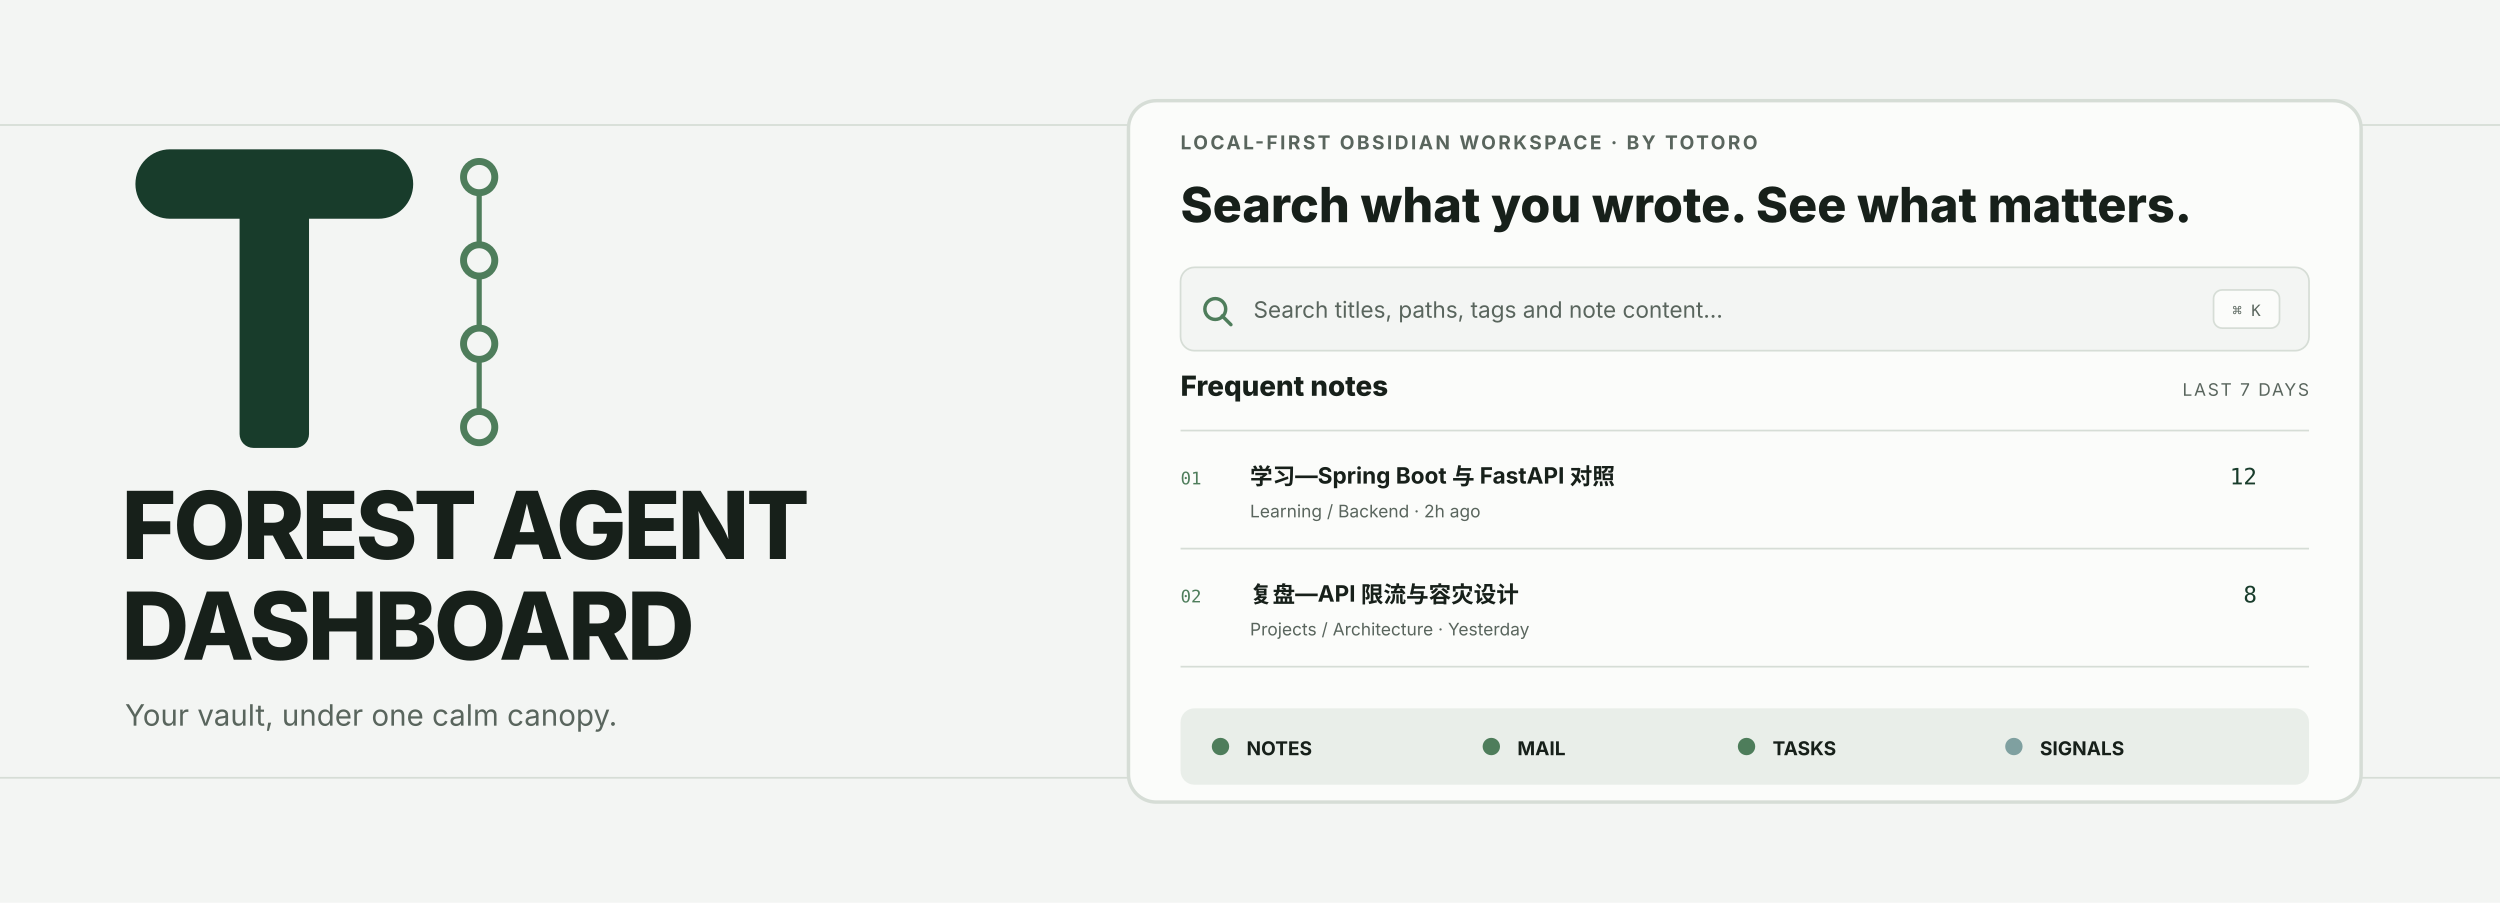
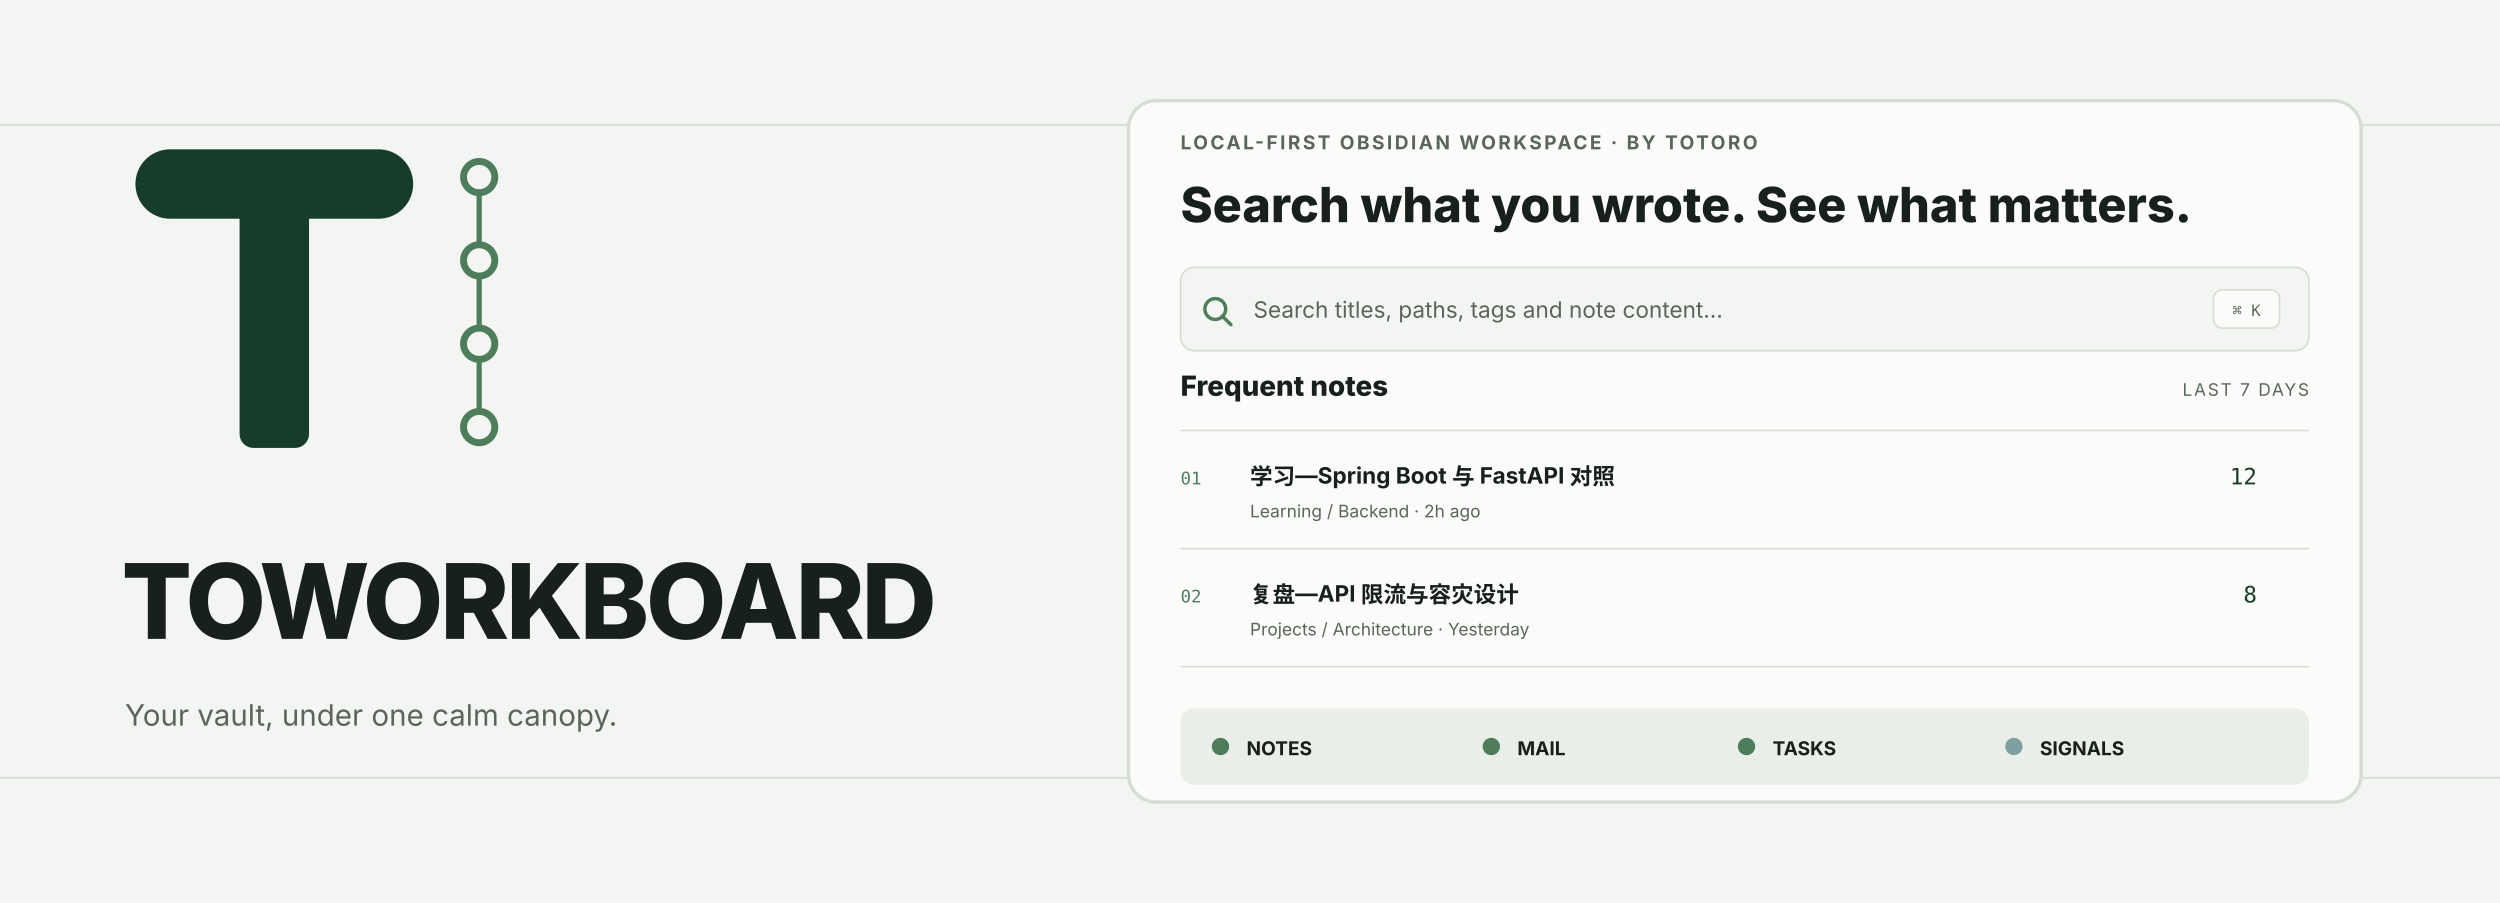
<svg xmlns="http://www.w3.org/2000/svg" lang="en" viewBox="0 0 1440 520" role="img" aria-labelledby="title desc">
  <rect width="1440" height="520" fill="#F3F5F3" />
  <path d="M0 72H1440M0 448H1440" stroke="#D6DDD6" />
  <g transform="translate(70 78)">
    <g fill="#183C2B">
      <rect x="8" y="8" width="160" height="40" rx="20" />
      <rect x="68" y="38" width="40" height="142" rx="8" />
    </g>
    <path d="M206 18V170" stroke="#4E7D5B" stroke-width="3" />
    <g fill="#F3F5F3" stroke="#4E7D5B" stroke-width="4">
      <circle cx="206" cy="24" r="9" />
      <circle cx="206" cy="72" r="9" />
      <circle cx="206" cy="120" r="9" />
      <circle cx="206" cy="168" r="9" />
    </g>
  </g>
  <g fill="#17201A" font-family="Inter, ui-sans-serif, system-ui, sans-serif">
-     <text x="70" y="322" font-size="54" font-weight="800" letter-spacing="-1.8">FOREST AGENT</text>
-     <text x="70" y="380" font-size="54" font-weight="800" letter-spacing="-1.8">DASHBOARD</text>
+     <text x="70" y="368" font-size="60" font-weight="800" letter-spacing="-1.8">TOWORKBOARD</text>
    <text x="72" y="418" fill="#59655D" font-size="17">Your vault, under one calm canopy.</text>
  </g>
  <g transform="translate(650 58)" font-family="Inter, ui-sans-serif, system-ui, sans-serif">
    <rect width="710" height="404" rx="16" fill="#FBFCFA" stroke="#D6DDD6" stroke-width="2" />
    <g transform="translate(30 28)">
      <text fill="#59655D" font-size="11" font-weight="700" letter-spacing="1.4">LOCAL-FIRST OBSIDIAN WORKSPACE · BY TOTORO</text>
      <text y="42" fill="#17201A" font-size="28" font-weight="800">Search what you wrote. See what matters.</text>
      <g transform="translate(0 68)">
        <rect width="650" height="48" rx="8" fill="#F3F5F3" stroke="#D6DDD6" />
        <circle cx="20" cy="24" r="6" fill="none" stroke="#4E7D5B" stroke-width="2" />
        <path d="M24 28l5 5" stroke="#4E7D5B" stroke-width="2" stroke-linecap="round" />
        <text x="42" y="29" fill="#59655D" font-size="13">Search titles, paths, tags and note content…</text>
        <rect x="595" y="13" width="38" height="22" rx="5" fill="#FBFCFA" stroke="#D6DDD6" />
        <text x="614" y="28" text-anchor="middle" fill="#59655D" font-size="9" font-family="ui-monospace, monospace">⌘ K</text>
      </g>
      <g transform="translate(0 142)">
        <text fill="#17201A" font-size="16" font-weight="800">Frequent notes</text>
        <text x="650" text-anchor="end" fill="#59655D" font-size="10" letter-spacing="1">LAST 7 DAYS</text>
        <path d="M0 20H650M0 88H650M0 156H650" stroke="#D6DDD6" />
        <g font-size="13">
          <text x="0" y="51" fill="#4E7D5B" font-family="ui-monospace, monospace" font-size="10">01</text>
          <text x="40" y="51" fill="#17201A" font-weight="700">学习—Spring Boot 与 FastAPI 对照</text>
          <text x="40" y="70" fill="#59655D" font-size="10">Learning / Backend · 2h ago</text>
          <text x="620" y="51" text-anchor="end" fill="#183C2B" font-family="ui-monospace, monospace">12</text>
          <text x="0" y="119" fill="#4E7D5B" font-family="ui-monospace, monospace" font-size="10">02</text>
          <text x="40" y="119" fill="#17201A" font-weight="700">复盘—API 限流与容灾设计</text>
          <text x="40" y="138" fill="#59655D" font-size="10">Projects / Architecture · Yesterday</text>
          <text x="620" y="119" text-anchor="end" fill="#183C2B" font-family="ui-monospace, monospace">8</text>
        </g>
      </g>
      <g transform="translate(0 322)">
        <rect width="650" height="44" rx="8" fill="#E9EEE9" />
        <g font-size="11" font-weight="700">
          <circle cx="23" cy="22" r="5" fill="#4E7D5B" />
          <text x="38" y="27" fill="#17201A">NOTES</text>
          <circle cx="179" cy="22" r="5" fill="#4E7D5B" />
          <text x="194" y="27" fill="#17201A">MAIL</text>
          <circle cx="326" cy="22" r="5" fill="#4E7D5B" />
          <text x="341" y="27" fill="#17201A">TASKS</text>
          <circle cx="480" cy="22" r="5" fill="#7FA0A0" />
          <text x="495" y="27" fill="#17201A">SIGNALS</text>
        </g>
      </g>
    </g>
  </g>
</svg>
